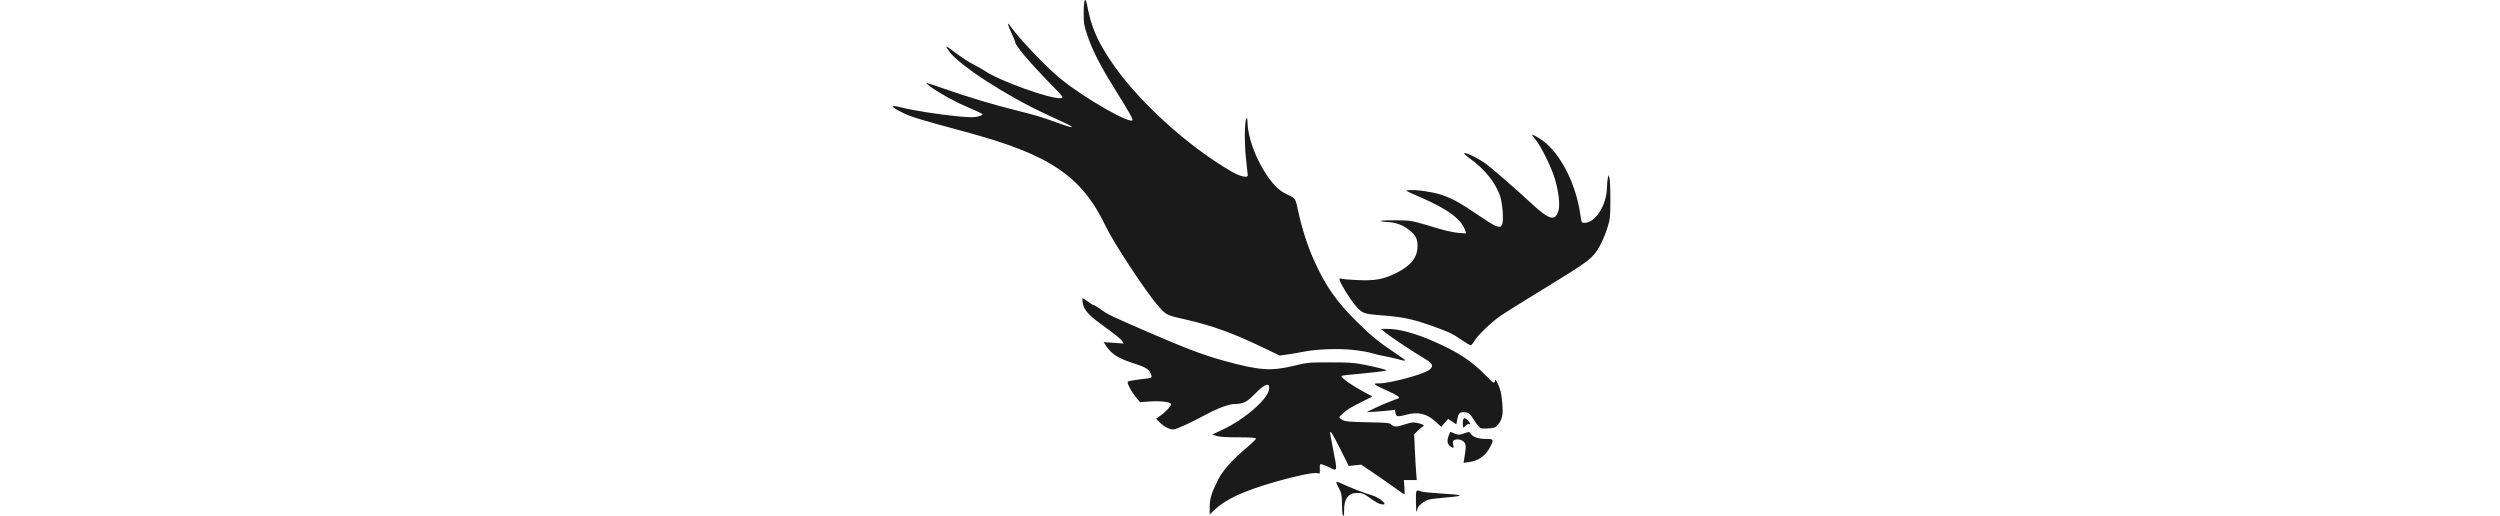
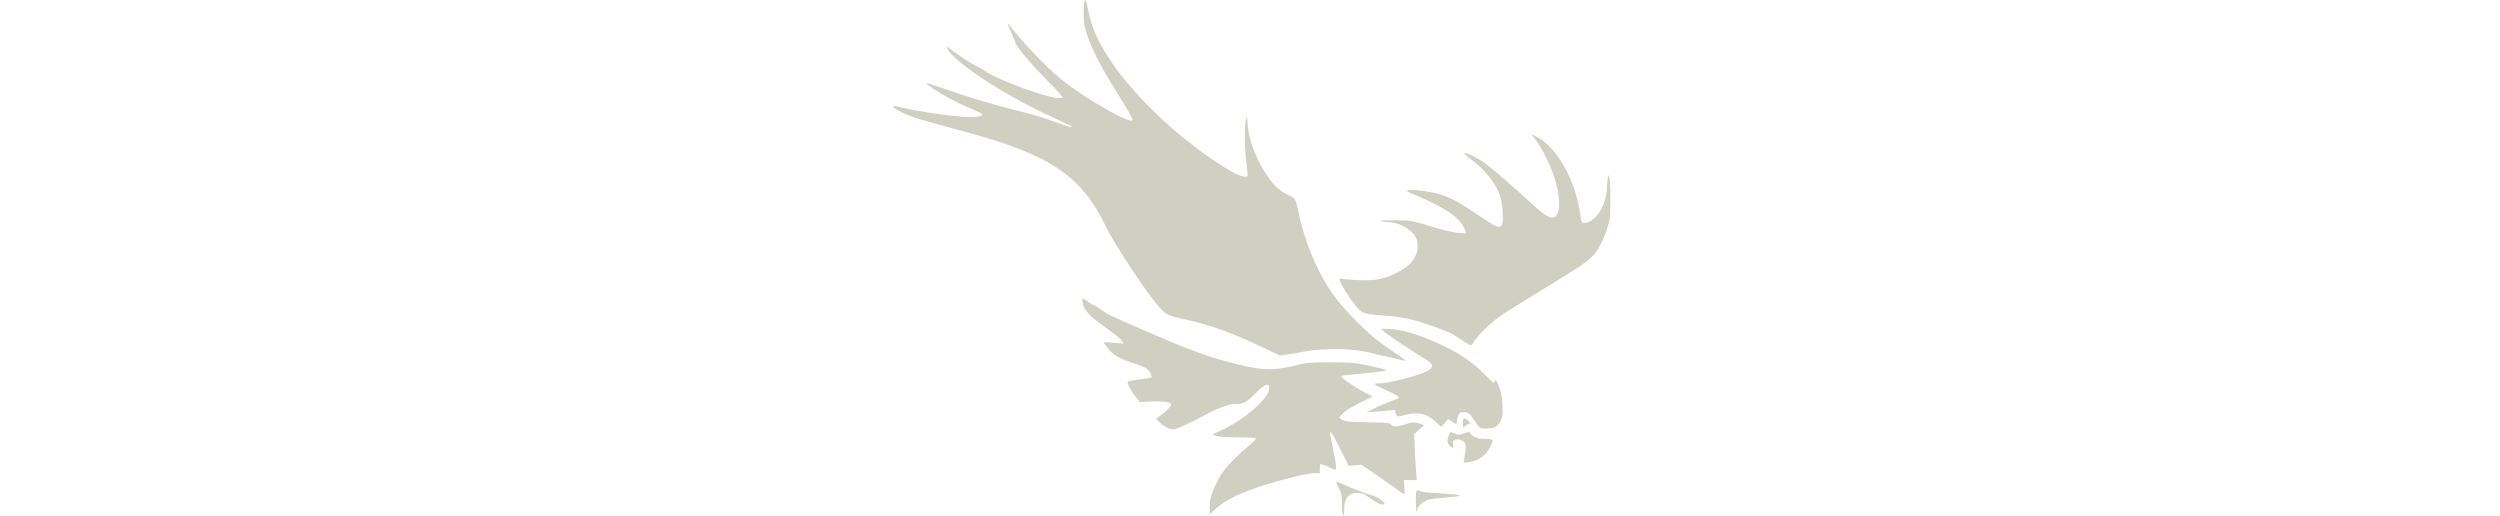
<svg xmlns="http://www.w3.org/2000/svg" version="1.1" id="svg2" xml:space="preserve" width="630" height="130" viewBox="0 0 630 130">
  <defs id="defs6">
    <clipPath clipPathUnits="userSpaceOnUse" id="clipPath18">
      <path d="M 0,800 H 800 V 0 H 0 Z" id="path16" />
    </clipPath>
    <clipPath clipPathUnits="userSpaceOnUse" id="clipPath3426">
      <path d="M 0,800 H 800 V 0 H 0 Z" id="path3424" />
    </clipPath>
  </defs>
  <g id="g10" transform="matrix(1.333333,0,0,-1.333333,0,130)">
-     <path style="fill:#1a1a1a;fill-opacity:1;stroke-width:0.194" d="m 253.786,0.2 c -0.081,0.131 -0.152,1.072 -0.158,2.09 -0.009,1.631 -0.074,1.972 -0.544,2.866 -0.294,0.558 -0.534,1.104 -0.534,1.213 0,0.109 0.372,0.027 0.826,-0.183 1.943,-0.896 4.604,-1.934 5.668,-2.21 1.7,-0.442 3.601,-2.105 2.037,-1.782 -0.618,0.128 -0.921,0.303 -2.779,1.607 -0.596,0.418 -0.985,0.535 -1.778,0.535 -1.645,0 -2.483,-1.064 -2.488,-3.16 -0.004,-1.291 -0.018,-1.35 -0.249,-0.976 z M 228.631,1.64 c 0,1.578 0.348,2.725 1.554,5.127 0.92,1.831 2.717,3.841 5.592,6.256 0.882,0.741 1.604,1.452 1.604,1.581 -2.8e-4,0.172 -0.878,0.235 -3.354,0.238 -2.323,0.004 -3.59,0.087 -4.123,0.271 l -0.769,0.266 2.131,1.012 c 3.981,1.891 8.218,5.562 8.567,7.424 0.288,1.536 -0.711,1.243 -2.692,-0.791 -1.482,-1.521 -2.165,-1.865 -3.71,-1.867 -1.063,-0.002 -3.242,-0.788 -5.382,-1.944 -2.776,-1.499 -5.466,-2.748 -6.165,-2.864 -0.713,-0.118 -1.941,0.511 -2.836,1.452 l -0.541,0.57 0.788,0.546 c 0.959,0.665 2.193,1.999 2.055,2.222 -0.245,0.397 -1.976,0.614 -3.891,0.489 l -1.98,-0.13 -0.701,0.819 c -0.386,0.451 -0.948,1.295 -1.25,1.875 -0.443,0.853 -0.498,1.088 -0.284,1.222 0.146,0.091 1.22,0.276 2.387,0.411 2.019,0.233 2.116,0.264 1.999,0.655 -0.356,1.197 -0.814,1.516 -3.387,2.356 -2.875,0.938 -4.068,1.675 -5.069,3.13 l -0.607,0.882 1.909,-0.14 1.909,-0.14 -0.305,0.467 c -0.3,0.459 -1.151,1.137 -4.444,3.542 -1.924,1.405 -2.813,2.484 -2.997,3.638 -0.073,0.454 -0.094,0.864 -0.048,0.91 0.046,0.046 0.494,-0.228 0.994,-0.609 0.5,-0.382 1.018,-0.694 1.151,-0.694 0.133,0 0.715,-0.353 1.293,-0.785 1.27,-0.947 1.813,-1.208 9.233,-4.419 6.933,-3.001 10.295,-4.268 14.093,-5.311 6.636,-1.822 8.855,-1.983 13.126,-0.954 2.653,0.639 2.829,0.656 6.903,0.66 3.56,0.003 4.513,-0.062 6.417,-0.435 2.498,-0.491 4.366,-0.984 4.231,-1.118 -0.087,-0.087 -4.283,-0.558 -7.1,-0.797 -0.775,-0.066 -1.41,-0.179 -1.41,-0.252 0,-0.378 2.015,-1.788 4.307,-3.012 l 1.57,-0.839 -1.82,-0.911 c -1.001,-0.501 -2.127,-1.094 -2.501,-1.316 -0.768,-0.457 -1.945,-1.509 -1.945,-1.738 0,-0.083 0.284,-0.303 0.632,-0.488 0.526,-0.28 1.325,-0.35 4.754,-0.415 3.736,-0.072 4.153,-0.113 4.454,-0.446 0.425,-0.47 1.079,-0.464 2.462,0.022 0.609,0.214 1.349,0.388 1.646,0.388 0.756,-0.002 1.998,-0.369 1.998,-0.591 0,-0.102 -0.068,-0.185 -0.152,-0.185 -0.083,0 -0.489,-0.328 -0.902,-0.729 l -0.75,-0.729 0.125,-2.82 c 0.069,-1.551 0.18,-3.498 0.247,-4.327 l 0.122,-1.507 h -1.218 -1.218 l 0.098,-1.361 c 0.054,-0.749 0.06,-1.361 0.014,-1.361 -0.046,0 -0.975,0.64 -2.064,1.423 -1.09,0.783 -2.912,2.051 -4.049,2.819 l -2.067,1.396 -1.176,-0.123 -1.176,-0.123 -1.563,3.122 c -1.464,2.923 -1.969,3.725 -1.963,3.116 10e-4,-0.14 0.264,-1.563 0.583,-3.163 0.826,-4.136 0.827,-4.132 -0.637,-3.386 -0.447,0.228 -1.056,0.485 -1.353,0.57 -0.536,0.154 -0.54,0.148 -0.54,-0.765 v -0.92 l -0.632,0.073 c -0.86,0.099 -3.944,-0.552 -7.659,-1.617 -6.17,-1.769 -9.493,-3.306 -11.69,-5.408 l -0.826,-0.791 z m 38.976,1.063 c -0.014,2.277 -10e-4,2.3 1.013,1.914 0.297,-0.113 1.952,-0.286 3.679,-0.385 4.358,-0.249 4.706,-0.456 1.232,-0.733 -1.54,-0.123 -3.131,-0.318 -3.535,-0.433 -0.857,-0.245 -2.084,-1.253 -2.088,-1.716 -0.001,-0.176 -0.067,-0.42 -0.146,-0.543 -0.079,-0.123 -0.149,0.731 -0.156,1.896 z m 9.129,8.076 c 0.356,2.03 0.367,2.588 0.063,3.052 -0.352,0.537 -1.356,0.803 -1.91,0.507 -0.311,-0.167 -0.356,-0.328 -0.25,-0.894 0.123,-0.657 0.109,-0.68 -0.28,-0.471 -0.808,0.433 -0.982,1.168 -0.53,2.248 l 0.278,0.664 0.814,-0.32 c 0.762,-0.299 0.875,-0.298 1.784,0.025 0.964,0.343 0.972,0.342 1.268,-0.08 0.442,-0.63 1.439,-0.967 2.865,-0.967 1.458,0 1.519,-0.101 0.86,-1.418 -0.865,-1.727 -2.205,-2.707 -4.043,-2.957 l -1.05,-0.143 z m 2.722,6.13 c -0.227,0.251 -0.657,0.849 -0.956,1.331 -0.702,1.133 -1.002,1.348 -1.893,1.355 -0.791,0.007 -1.02,-0.301 -1.251,-1.683 l -0.104,-0.619 -0.781,0.517 -0.781,0.517 -0.648,-0.749 -0.648,-0.749 -1.069,0.977 c -1.676,1.531 -3.302,1.915 -5.555,1.31 -1.619,-0.434 -1.876,-0.394 -2.018,0.319 l -0.122,0.61 -1.02,-0.124 c -0.561,-0.068 -1.764,-0.168 -2.673,-0.223 l -1.653,-0.099 1.556,0.768 c 0.856,0.423 2.212,1.005 3.014,1.295 0.802,0.29 1.493,0.555 1.535,0.589 0.23,0.189 -0.6,0.714 -2.274,1.439 -1.037,0.45 -2.014,0.939 -2.171,1.086 -0.244,0.231 -0.134,0.269 0.778,0.27 2.015,0.004 8.351,1.716 9.4,2.542 0.909,0.715 0.696,1.221 -0.899,2.145 -1.866,1.081 -6.677,4.286 -7.535,5.02 l -0.681,0.582 1.082,0.008 c 2.275,0.017 5.272,-0.787 8.978,-2.407 4.447,-1.944 7.014,-3.622 9.665,-6.319 1.57,-1.597 1.647,-1.649 1.772,-1.184 0.12,0.445 0.176,0.39 0.667,-0.652 0.405,-0.86 0.585,-1.645 0.735,-3.209 0.231,-2.408 0.047,-3.39 -0.815,-4.355 -0.499,-0.559 -0.676,-0.624 -1.886,-0.691 -1.204,-0.067 -1.376,-0.029 -1.749,0.381 z m -2.99,0.65 c 0,0.989 0.313,1.146 0.972,0.486 0.396,-0.396 0.543,-0.896 0.202,-0.685 -0.103,0.064 -0.366,-0.062 -0.583,-0.28 -0.218,-0.218 -0.44,-0.396 -0.493,-0.396 -0.054,0 -0.097,0.394 -0.097,0.875 z m -12.348,12.079 c -0.535,0.154 -1.689,0.411 -2.565,0.571 -0.876,0.16 -1.961,0.421 -2.412,0.58 -0.451,0.159 -1.965,0.416 -3.366,0.571 -2.844,0.315 -7.079,0.155 -9.547,-0.36 -0.749,-0.156 -2.038,-0.377 -2.864,-0.491 l -1.503,-0.207 -3.067,1.473 c -5.665,2.721 -9.544,4.14 -14.345,5.248 -4.165,0.961 -3.966,0.864 -5.646,2.764 -2.147,2.428 -8.315,11.796 -9.757,14.817 -4.597,9.638 -10.533,13.65 -26.601,17.978 -8.184,2.205 -10.252,2.829 -11.668,3.521 -2.574,1.258 -2.709,1.676 -0.348,1.073 2.201,-0.562 7.047,-1.324 10.501,-1.652 2.338,-0.222 3.153,-0.232 3.889,-0.051 0.512,0.126 0.906,0.317 0.876,0.424 -0.03,0.107 -1.211,0.678 -2.625,1.27 -2.523,1.055 -5.312,2.583 -7.237,3.964 -0.534,0.383 -0.868,0.697 -0.742,0.697 0.126,0 1.745,-0.529 3.597,-1.176 4.455,-1.556 8.79,-2.86 13.188,-3.966 4.116,-1.036 4.666,-1.2 7.921,-2.367 2.377,-0.852 3.023,-1.016 2.667,-0.676 -0.102,0.097 -2.154,1.079 -4.56,2.182 -7.569,3.47 -16.618,9.321 -18.531,11.981 -0.326,0.454 -0.556,0.862 -0.51,0.908 0.046,0.046 0.87,-0.525 1.833,-1.268 0.962,-0.743 2.432,-1.695 3.266,-2.117 0.834,-0.421 1.77,-0.947 2.081,-1.168 2.613,-1.86 12.434,-5.408 14.438,-5.214 0.629,0.061 0.614,0.08 -2.77,3.562 -3.242,3.335 -5.834,6.446 -5.834,7.002 0,0.142 -0.306,0.897 -0.681,1.678 -0.727,1.517 -0.917,2.346 -0.349,1.523 1.668,-2.417 6.82,-7.837 9.628,-10.129 4.492,-3.666 13.57,-8.835 13.57,-7.727 0,0.328 -0.895,1.88 -3.433,5.95 -2.65,4.251 -4.108,7.103 -5.071,9.918 -0.652,1.908 -0.716,2.281 -0.724,4.268 -0.01,2.594 0.31,3.322 0.657,1.49 0.741,-3.913 1.792,-6.434 4.245,-10.181 4.881,-7.456 14.52,-16.324 23.111,-21.263 1.555,-0.894 2.995,-1.221 2.995,-0.681 0,0.123 -0.141,1.456 -0.314,2.961 -0.33,2.881 -0.308,7.141 0.04,7.755 0.147,0.258 0.205,0.034 0.24,-0.918 0.128,-3.455 2.393,-8.648 5.058,-11.598 0.762,-0.843 1.421,-1.333 2.475,-1.84 1.563,-0.752 1.503,-0.659 2.026,-3.099 0.7,-3.265 1.735,-6.494 2.961,-9.237 2.205,-4.933 4.227,-7.831 8.197,-11.748 2.762,-2.725 3.969,-3.708 7.27,-5.919 0.989,-0.663 1.799,-1.246 1.799,-1.297 0,-0.143 -0.401,-0.082 -1.458,0.222 z m 11.921,3.75 c -1.723,1.172 -2.293,1.429 -6.158,2.776 -3.024,1.054 -5.029,1.454 -8.68,1.731 -3.55,0.27 -3.727,0.338 -5.107,1.972 -0.978,1.157 -2.643,3.827 -2.87,4.602 -0.126,0.431 -0.096,0.455 0.421,0.331 0.306,-0.073 1.706,-0.184 3.11,-0.246 3.156,-0.139 4.795,0.178 7.23,1.399 2.685,1.347 3.926,2.93 3.926,5.01 0,1.377 -0.318,2.035 -1.422,2.94 -1.241,1.017 -2.543,1.527 -4.168,1.632 -2.43,0.157 -1.538,0.36 1.458,0.331 3.057,-0.029 2.802,0.02 8.021,-1.548 1.381,-0.415 3.049,-0.775 3.862,-0.833 l 1.431,-0.103 -0.144,0.464 c -0.676,2.188 -3.237,4.102 -8.571,6.407 -2.886,1.247 -2.895,1.253 -2.024,1.317 1.362,0.1 4.423,-0.339 5.988,-0.86 2.117,-0.704 3.494,-1.461 7.089,-3.899 3.384,-2.294 4.031,-2.555 4.442,-1.788 0.356,0.665 0.119,4.111 -0.377,5.497 -0.898,2.506 -2.899,5 -5.549,6.916 -0.954,0.69 -1.368,1.093 -1.166,1.137 0.423,0.091 2.858,-1.134 4.072,-2.048 1.289,-0.97 6.082,-5.139 8.436,-7.337 3.538,-3.303 4.675,-3.608 5.283,-1.417 0.295,1.065 -0.02,3.695 -0.715,5.971 -0.673,2.203 -2.584,6.09 -3.575,7.271 -0.439,0.523 -0.763,0.986 -0.72,1.029 0.043,0.043 0.602,-0.229 1.242,-0.604 3.688,-2.161 6.96,-8.159 7.865,-14.416 0.234,-1.619 0.245,-1.641 0.791,-1.641 2.073,0 4.187,3.328 4.253,6.696 0.013,0.649 0.086,1.443 0.163,1.763 l 0.14,0.583 0.176,-0.583 c 0.097,-0.321 0.173,-2.158 0.169,-4.084 -0.008,-3.246 -0.046,-3.624 -0.535,-5.209 -0.656,-2.124 -1.684,-4.192 -2.576,-5.179 -1.155,-1.279 -2.483,-2.182 -9.618,-6.537 -3.796,-2.317 -7.471,-4.618 -8.166,-5.113 -1.719,-1.224 -4.203,-3.627 -4.798,-4.644 -0.269,-0.459 -0.591,-0.834 -0.715,-0.834 -0.124,0 -0.986,0.517 -1.914,1.148 z" id="path4487" />
+     <path style="fill:#cfd0c2;fill-opacity:1;stroke-width:0.194" d="m 253.786,0.2 c -0.081,0.131 -0.152,1.072 -0.158,2.09 -0.009,1.631 -0.074,1.972 -0.544,2.866 -0.294,0.558 -0.534,1.104 -0.534,1.213 0,0.109 0.372,0.027 0.826,-0.183 1.943,-0.896 4.604,-1.934 5.668,-2.21 1.7,-0.442 3.601,-2.105 2.037,-1.782 -0.618,0.128 -0.921,0.303 -2.779,1.607 -0.596,0.418 -0.985,0.535 -1.778,0.535 -1.645,0 -2.483,-1.064 -2.488,-3.16 -0.004,-1.291 -0.018,-1.35 -0.249,-0.976 z M 228.631,1.64 c 0,1.578 0.348,2.725 1.554,5.127 0.92,1.831 2.717,3.841 5.592,6.256 0.882,0.741 1.604,1.452 1.604,1.581 -2.8e-4,0.172 -0.878,0.235 -3.354,0.238 -2.323,0.004 -3.59,0.087 -4.123,0.271 l -0.769,0.266 2.131,1.012 c 3.981,1.891 8.218,5.562 8.567,7.424 0.288,1.536 -0.711,1.243 -2.692,-0.791 -1.482,-1.521 -2.165,-1.865 -3.71,-1.867 -1.063,-0.002 -3.242,-0.788 -5.382,-1.944 -2.776,-1.499 -5.466,-2.748 -6.165,-2.864 -0.713,-0.118 -1.941,0.511 -2.836,1.452 l -0.541,0.57 0.788,0.546 c 0.959,0.665 2.193,1.999 2.055,2.222 -0.245,0.397 -1.976,0.614 -3.891,0.489 l -1.98,-0.13 -0.701,0.819 c -0.386,0.451 -0.948,1.295 -1.25,1.875 -0.443,0.853 -0.498,1.088 -0.284,1.222 0.146,0.091 1.22,0.276 2.387,0.411 2.019,0.233 2.116,0.264 1.999,0.655 -0.356,1.197 -0.814,1.516 -3.387,2.356 -2.875,0.938 -4.068,1.675 -5.069,3.13 l -0.607,0.882 1.909,-0.14 1.909,-0.14 -0.305,0.467 c -0.3,0.459 -1.151,1.137 -4.444,3.542 -1.924,1.405 -2.813,2.484 -2.997,3.638 -0.073,0.454 -0.094,0.864 -0.048,0.91 0.046,0.046 0.494,-0.228 0.994,-0.609 0.5,-0.382 1.018,-0.694 1.151,-0.694 0.133,0 0.715,-0.353 1.293,-0.785 1.27,-0.947 1.813,-1.208 9.233,-4.419 6.933,-3.001 10.295,-4.268 14.093,-5.311 6.636,-1.822 8.855,-1.983 13.126,-0.954 2.653,0.639 2.829,0.656 6.903,0.66 3.56,0.003 4.513,-0.062 6.417,-0.435 2.498,-0.491 4.366,-0.984 4.231,-1.118 -0.087,-0.087 -4.283,-0.558 -7.1,-0.797 -0.775,-0.066 -1.41,-0.179 -1.41,-0.252 0,-0.378 2.015,-1.788 4.307,-3.012 l 1.57,-0.839 -1.82,-0.911 c -1.001,-0.501 -2.127,-1.094 -2.501,-1.316 -0.768,-0.457 -1.945,-1.509 -1.945,-1.738 0,-0.083 0.284,-0.303 0.632,-0.488 0.526,-0.28 1.325,-0.35 4.754,-0.415 3.736,-0.072 4.153,-0.113 4.454,-0.446 0.425,-0.47 1.079,-0.464 2.462,0.022 0.609,0.214 1.349,0.388 1.646,0.388 0.756,-0.002 1.998,-0.369 1.998,-0.591 0,-0.102 -0.068,-0.185 -0.152,-0.185 -0.083,0 -0.489,-0.328 -0.902,-0.729 l -0.75,-0.729 0.125,-2.82 c 0.069,-1.551 0.18,-3.498 0.247,-4.327 l 0.122,-1.507 h -1.218 -1.218 l 0.098,-1.361 c 0.054,-0.749 0.06,-1.361 0.014,-1.361 -0.046,0 -0.975,0.64 -2.064,1.423 -1.09,0.783 -2.912,2.051 -4.049,2.819 l -2.067,1.396 -1.176,-0.123 -1.176,-0.123 -1.563,3.122 c -1.464,2.923 -1.969,3.725 -1.963,3.116 10e-4,-0.14 0.264,-1.563 0.583,-3.163 0.826,-4.136 0.827,-4.132 -0.637,-3.386 -0.447,0.228 -1.056,0.485 -1.353,0.57 -0.536,0.154 -0.54,0.148 -0.54,-0.765 v -0.92 l -0.632,0.073 c -0.86,0.099 -3.944,-0.552 -7.659,-1.617 -6.17,-1.769 -9.493,-3.306 -11.69,-5.408 l -0.826,-0.791 z m 38.976,1.063 c -0.014,2.277 -10e-4,2.3 1.013,1.914 0.297,-0.113 1.952,-0.286 3.679,-0.385 4.358,-0.249 4.706,-0.456 1.232,-0.733 -1.54,-0.123 -3.131,-0.318 -3.535,-0.433 -0.857,-0.245 -2.084,-1.253 -2.088,-1.716 -0.001,-0.176 -0.067,-0.42 -0.146,-0.543 -0.079,-0.123 -0.149,0.731 -0.156,1.896 z m 9.129,8.076 c 0.356,2.03 0.367,2.588 0.063,3.052 -0.352,0.537 -1.356,0.803 -1.91,0.507 -0.311,-0.167 -0.356,-0.328 -0.25,-0.894 0.123,-0.657 0.109,-0.68 -0.28,-0.471 -0.808,0.433 -0.982,1.168 -0.53,2.248 l 0.278,0.664 0.814,-0.32 c 0.762,-0.299 0.875,-0.298 1.784,0.025 0.964,0.343 0.972,0.342 1.268,-0.08 0.442,-0.63 1.439,-0.967 2.865,-0.967 1.458,0 1.519,-0.101 0.86,-1.418 -0.865,-1.727 -2.205,-2.707 -4.043,-2.957 l -1.05,-0.143 z m 2.722,6.13 c -0.227,0.251 -0.657,0.849 -0.956,1.331 -0.702,1.133 -1.002,1.348 -1.893,1.355 -0.791,0.007 -1.02,-0.301 -1.251,-1.683 l -0.104,-0.619 -0.781,0.517 -0.781,0.517 -0.648,-0.749 -0.648,-0.749 -1.069,0.977 c -1.676,1.531 -3.302,1.915 -5.555,1.31 -1.619,-0.434 -1.876,-0.394 -2.018,0.319 l -0.122,0.61 -1.02,-0.124 c -0.561,-0.068 -1.764,-0.168 -2.673,-0.223 l -1.653,-0.099 1.556,0.768 c 0.856,0.423 2.212,1.005 3.014,1.295 0.802,0.29 1.493,0.555 1.535,0.589 0.23,0.189 -0.6,0.714 -2.274,1.439 -1.037,0.45 -2.014,0.939 -2.171,1.086 -0.244,0.231 -0.134,0.269 0.778,0.27 2.015,0.004 8.351,1.716 9.4,2.542 0.909,0.715 0.696,1.221 -0.899,2.145 -1.866,1.081 -6.677,4.286 -7.535,5.02 l -0.681,0.582 1.082,0.008 c 2.275,0.017 5.272,-0.787 8.978,-2.407 4.447,-1.944 7.014,-3.622 9.665,-6.319 1.57,-1.597 1.647,-1.649 1.772,-1.184 0.12,0.445 0.176,0.39 0.667,-0.652 0.405,-0.86 0.585,-1.645 0.735,-3.209 0.231,-2.408 0.047,-3.39 -0.815,-4.355 -0.499,-0.559 -0.676,-0.624 -1.886,-0.691 -1.204,-0.067 -1.376,-0.029 -1.749,0.381 z m -2.99,0.65 c 0,0.989 0.313,1.146 0.972,0.486 0.396,-0.396 0.543,-0.896 0.202,-0.685 -0.103,0.064 -0.366,-0.062 -0.583,-0.28 -0.218,-0.218 -0.44,-0.396 -0.493,-0.396 -0.054,0 -0.097,0.394 -0.097,0.875 z m -12.348,12.079 c -0.535,0.154 -1.689,0.411 -2.565,0.571 -0.876,0.16 -1.961,0.421 -2.412,0.58 -0.451,0.159 -1.965,0.416 -3.366,0.571 -2.844,0.315 -7.079,0.155 -9.547,-0.36 -0.749,-0.156 -2.038,-0.377 -2.864,-0.491 l -1.503,-0.207 -3.067,1.473 c -5.665,2.721 -9.544,4.14 -14.345,5.248 -4.165,0.961 -3.966,0.864 -5.646,2.764 -2.147,2.428 -8.315,11.796 -9.757,14.817 -4.597,9.638 -10.533,13.65 -26.601,17.978 -8.184,2.205 -10.252,2.829 -11.668,3.521 -2.574,1.258 -2.709,1.676 -0.348,1.073 2.201,-0.562 7.047,-1.324 10.501,-1.652 2.338,-0.222 3.153,-0.232 3.889,-0.051 0.512,0.126 0.906,0.317 0.876,0.424 -0.03,0.107 -1.211,0.678 -2.625,1.27 -2.523,1.055 -5.312,2.583 -7.237,3.964 -0.534,0.383 -0.868,0.697 -0.742,0.697 0.126,0 1.745,-0.529 3.597,-1.176 4.455,-1.556 8.79,-2.86 13.188,-3.966 4.116,-1.036 4.666,-1.2 7.921,-2.367 2.377,-0.852 3.023,-1.016 2.667,-0.676 -0.102,0.097 -2.154,1.079 -4.56,2.182 -7.569,3.47 -16.618,9.321 -18.531,11.981 -0.326,0.454 -0.556,0.862 -0.51,0.908 0.046,0.046 0.87,-0.525 1.833,-1.268 0.962,-0.743 2.432,-1.695 3.266,-2.117 0.834,-0.421 1.77,-0.947 2.081,-1.168 2.613,-1.86 12.434,-5.408 14.438,-5.214 0.629,0.061 0.614,0.08 -2.77,3.562 -3.242,3.335 -5.834,6.446 -5.834,7.002 0,0.142 -0.306,0.897 -0.681,1.678 -0.727,1.517 -0.917,2.346 -0.349,1.523 1.668,-2.417 6.82,-7.837 9.628,-10.129 4.492,-3.666 13.57,-8.835 13.57,-7.727 0,0.328 -0.895,1.88 -3.433,5.95 -2.65,4.251 -4.108,7.103 -5.071,9.918 -0.652,1.908 -0.716,2.281 -0.724,4.268 -0.01,2.594 0.31,3.322 0.657,1.49 0.741,-3.913 1.792,-6.434 4.245,-10.181 4.881,-7.456 14.52,-16.324 23.111,-21.263 1.555,-0.894 2.995,-1.221 2.995,-0.681 0,0.123 -0.141,1.456 -0.314,2.961 -0.33,2.881 -0.308,7.141 0.04,7.755 0.147,0.258 0.205,0.034 0.24,-0.918 0.128,-3.455 2.393,-8.648 5.058,-11.598 0.762,-0.843 1.421,-1.333 2.475,-1.84 1.563,-0.752 1.503,-0.659 2.026,-3.099 0.7,-3.265 1.735,-6.494 2.961,-9.237 2.205,-4.933 4.227,-7.831 8.197,-11.748 2.762,-2.725 3.969,-3.708 7.27,-5.919 0.989,-0.663 1.799,-1.246 1.799,-1.297 0,-0.143 -0.401,-0.082 -1.458,0.222 z m 11.921,3.75 c -1.723,1.172 -2.293,1.429 -6.158,2.776 -3.024,1.054 -5.029,1.454 -8.68,1.731 -3.55,0.27 -3.727,0.338 -5.107,1.972 -0.978,1.157 -2.643,3.827 -2.87,4.602 -0.126,0.431 -0.096,0.455 0.421,0.331 0.306,-0.073 1.706,-0.184 3.11,-0.246 3.156,-0.139 4.795,0.178 7.23,1.399 2.685,1.347 3.926,2.93 3.926,5.01 0,1.377 -0.318,2.035 -1.422,2.94 -1.241,1.017 -2.543,1.527 -4.168,1.632 -2.43,0.157 -1.538,0.36 1.458,0.331 3.057,-0.029 2.802,0.02 8.021,-1.548 1.381,-0.415 3.049,-0.775 3.862,-0.833 l 1.431,-0.103 -0.144,0.464 c -0.676,2.188 -3.237,4.102 -8.571,6.407 -2.886,1.247 -2.895,1.253 -2.024,1.317 1.362,0.1 4.423,-0.339 5.988,-0.86 2.117,-0.704 3.494,-1.461 7.089,-3.899 3.384,-2.294 4.031,-2.555 4.442,-1.788 0.356,0.665 0.119,4.111 -0.377,5.497 -0.898,2.506 -2.899,5 -5.549,6.916 -0.954,0.69 -1.368,1.093 -1.166,1.137 0.423,0.091 2.858,-1.134 4.072,-2.048 1.289,-0.97 6.082,-5.139 8.436,-7.337 3.538,-3.303 4.675,-3.608 5.283,-1.417 0.295,1.065 -0.02,3.695 -0.715,5.971 -0.673,2.203 -2.584,6.09 -3.575,7.271 -0.439,0.523 -0.763,0.986 -0.72,1.029 0.043,0.043 0.602,-0.229 1.242,-0.604 3.688,-2.161 6.96,-8.159 7.865,-14.416 0.234,-1.619 0.245,-1.641 0.791,-1.641 2.073,0 4.187,3.328 4.253,6.696 0.013,0.649 0.086,1.443 0.163,1.763 l 0.14,0.583 0.176,-0.583 c 0.097,-0.321 0.173,-2.158 0.169,-4.084 -0.008,-3.246 -0.046,-3.624 -0.535,-5.209 -0.656,-2.124 -1.684,-4.192 -2.576,-5.179 -1.155,-1.279 -2.483,-2.182 -9.618,-6.537 -3.796,-2.317 -7.471,-4.618 -8.166,-5.113 -1.719,-1.224 -4.203,-3.627 -4.798,-4.644 -0.269,-0.459 -0.591,-0.834 -0.715,-0.834 -0.124,0 -0.986,0.517 -1.914,1.148 z" id="path4487" />
  </g>
</svg>
